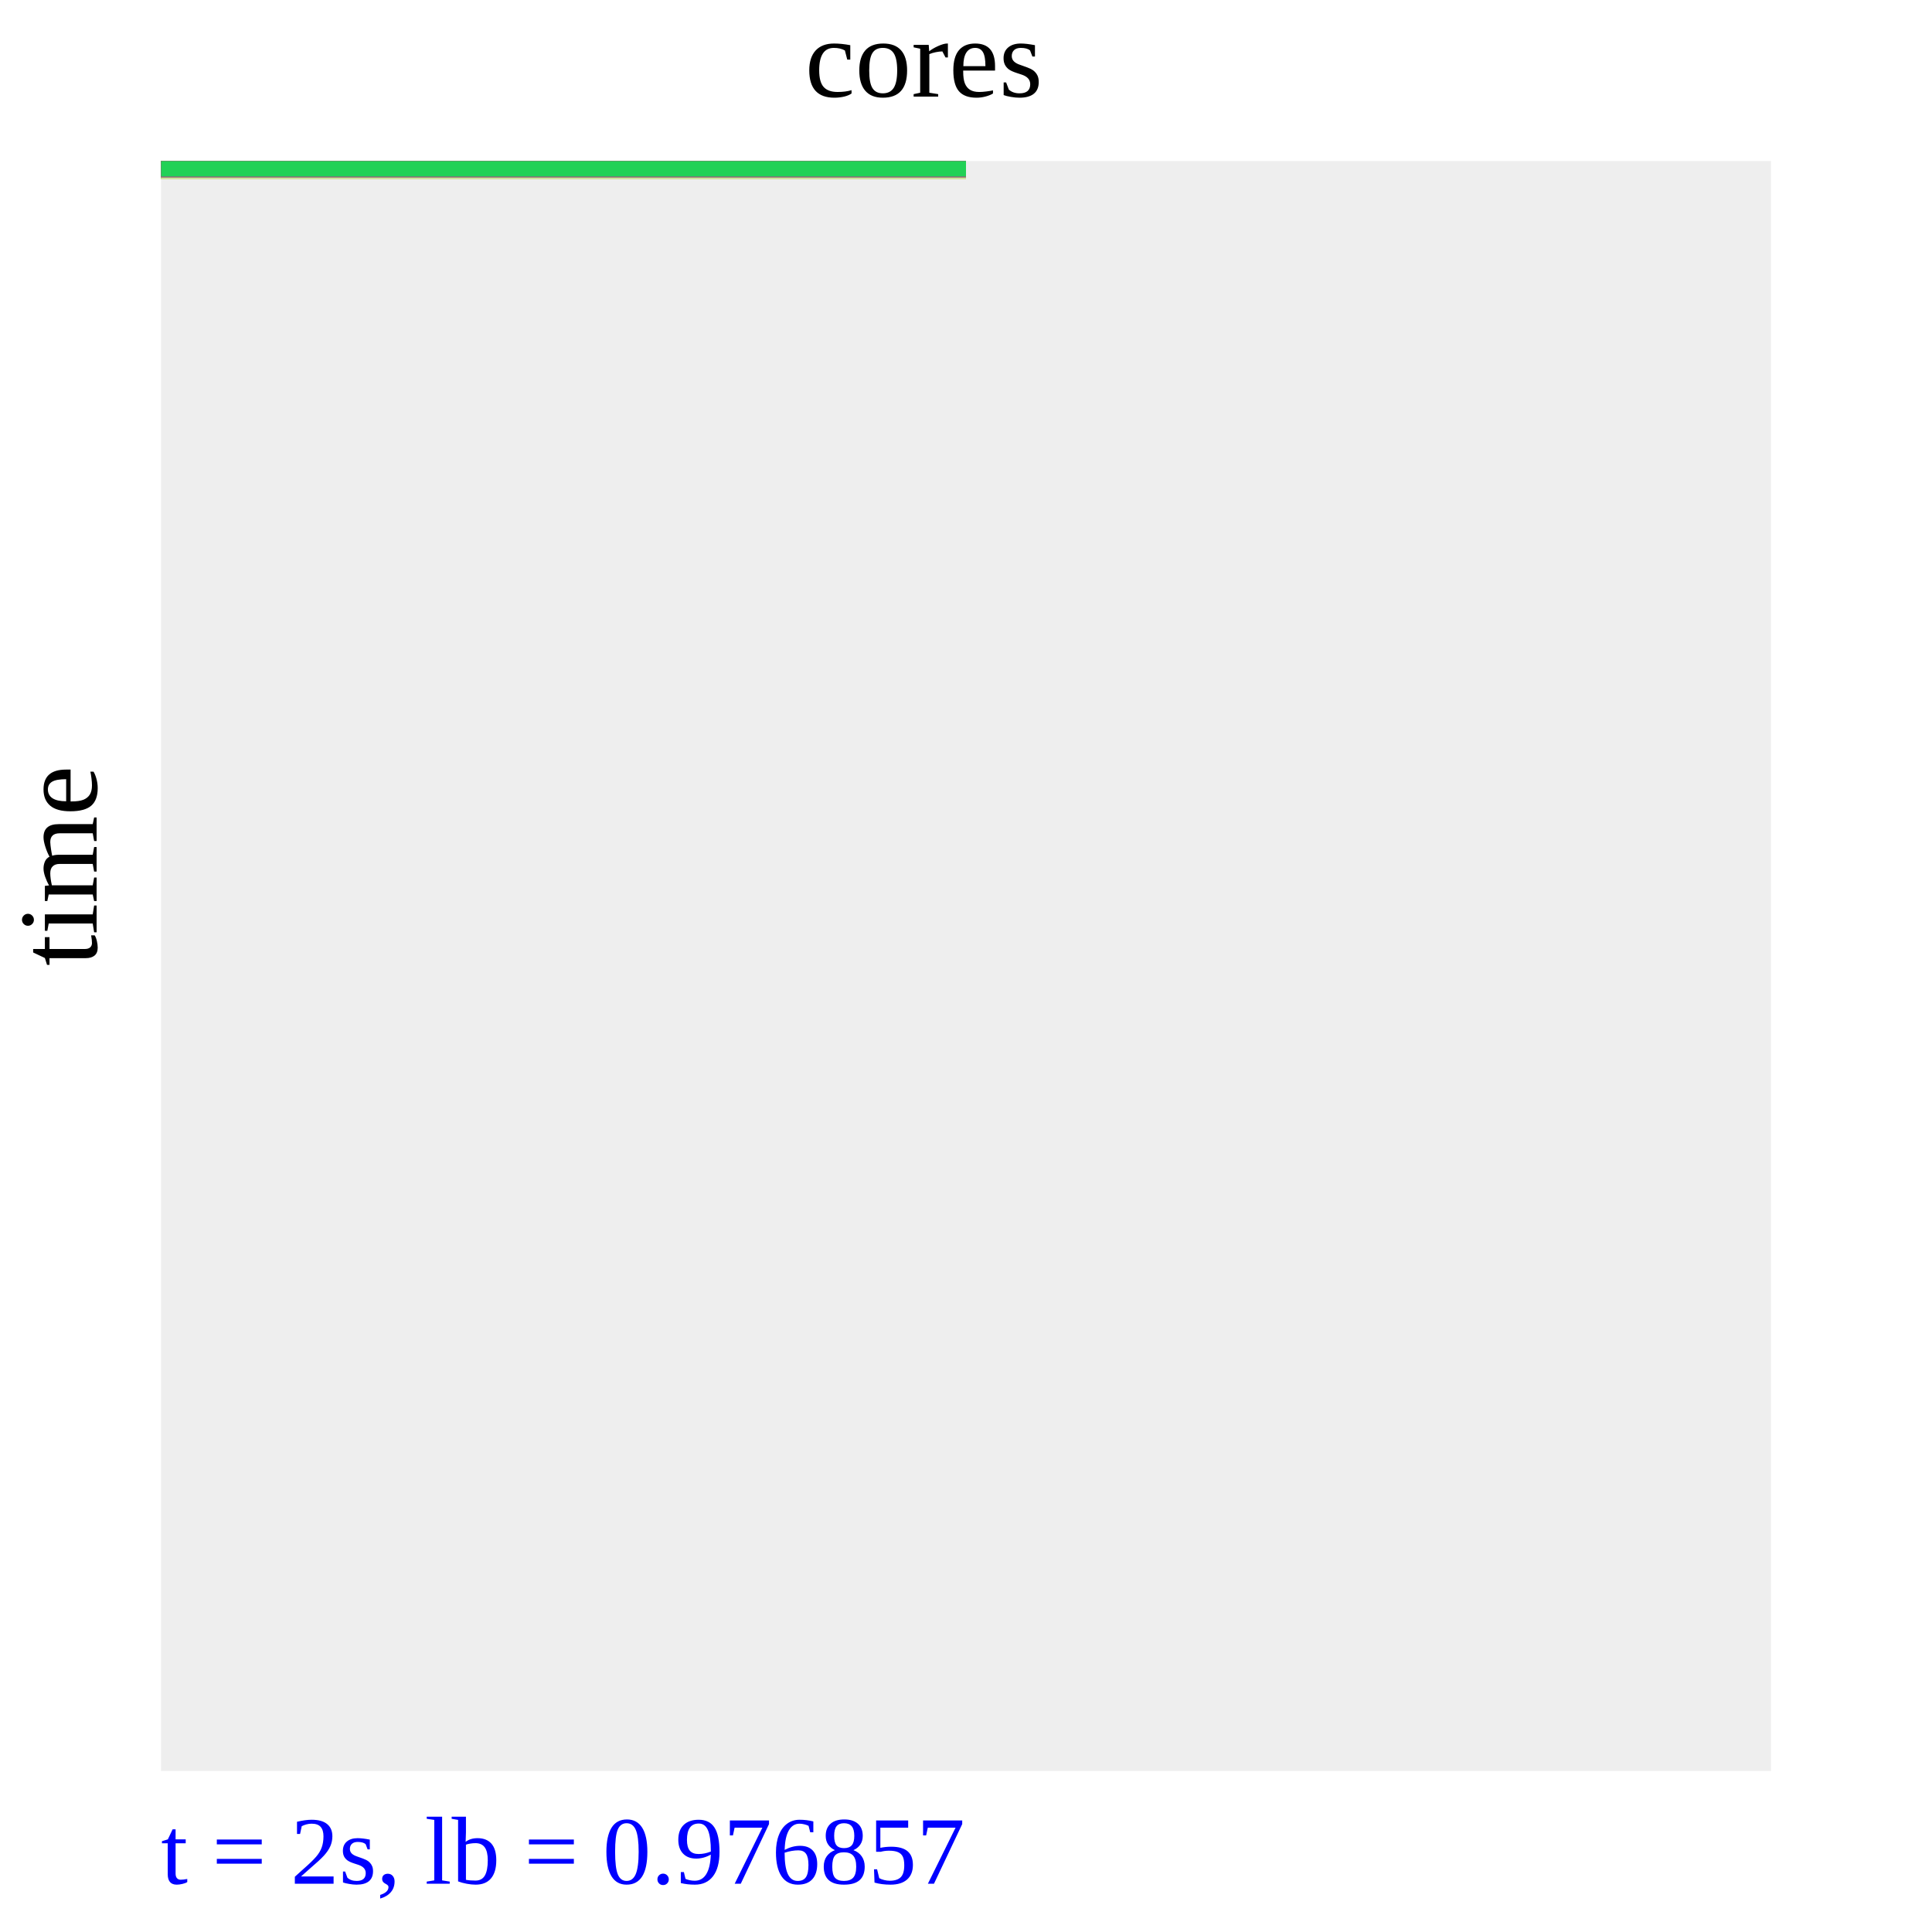
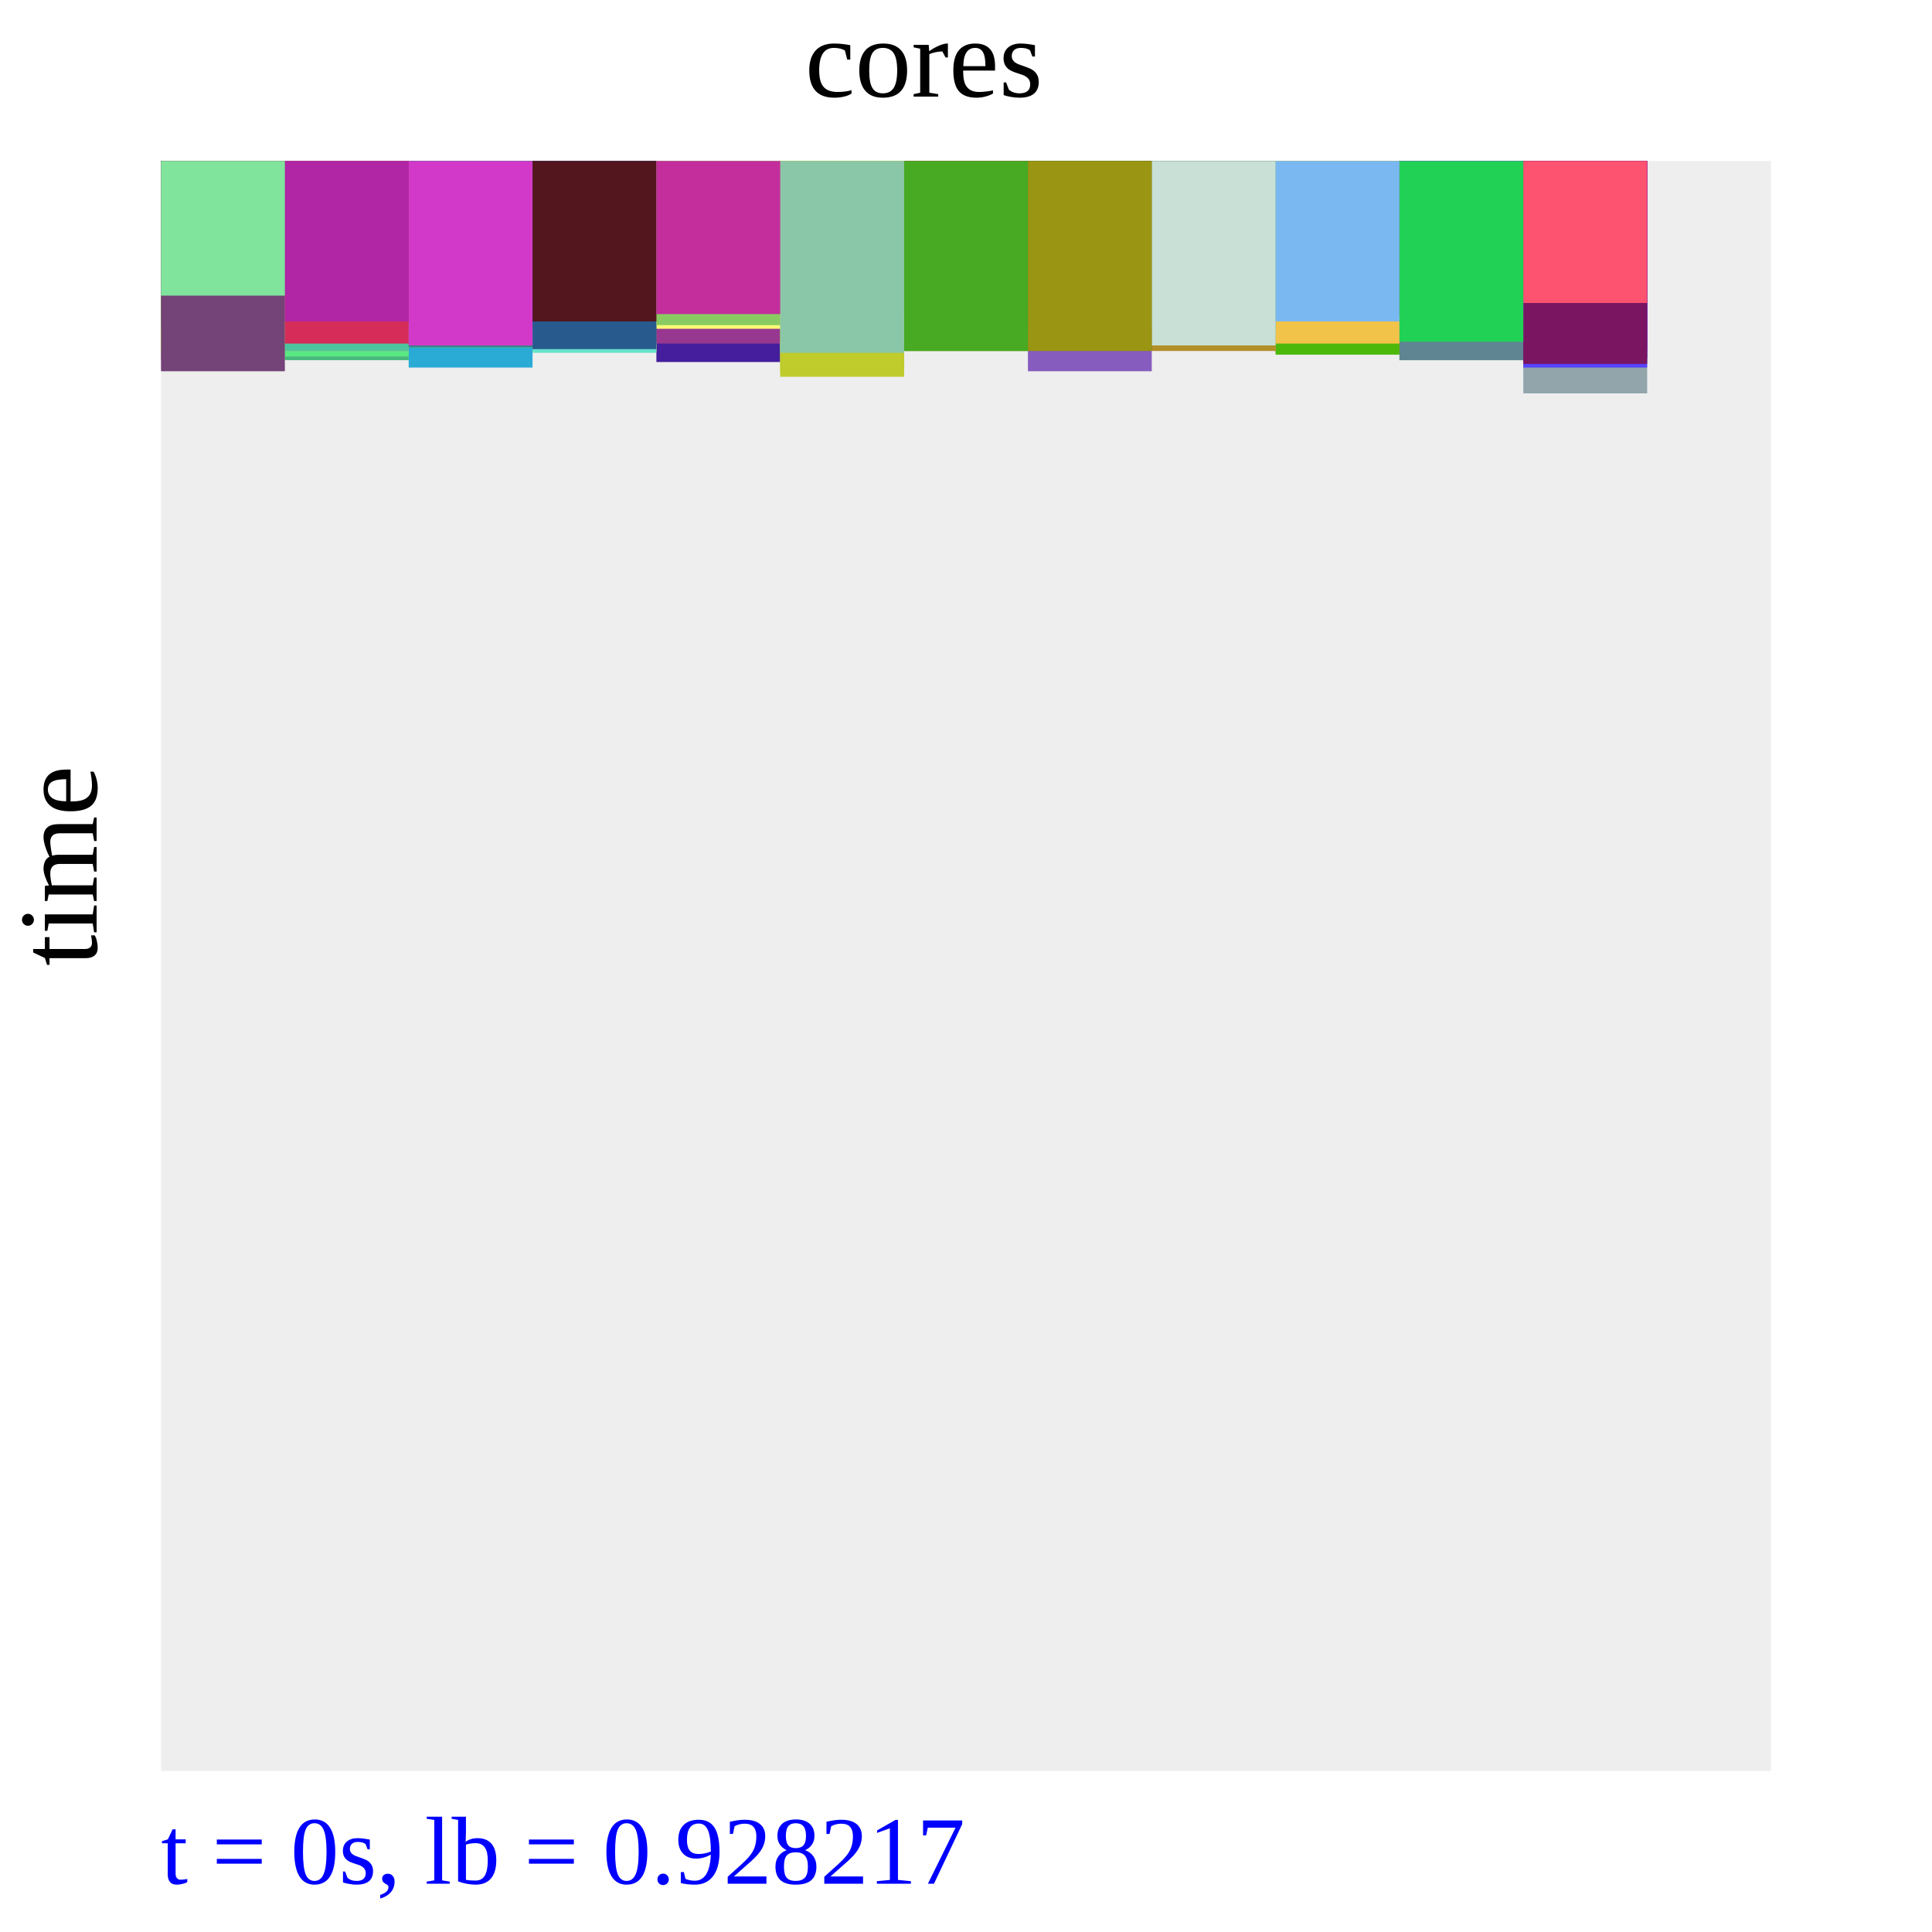
<svg xmlns="http://www.w3.org/2000/svg" x="0" y="0" width="600" height="600">
  <rect x="0%" y="0%" height="100%" width="100%" style="fill: #ffffff" />
  <svg x="0" y="0">
    <text fill="dark" font-size="35" transform="translate(250, 30)">cores</text>
  </svg>
  <svg x="0" y="0">
    <text fill="dark" font-size="35" transform="translate(30, 300) rotate(270)">time</text>
  </svg>
  <svg x="50" y="550">
-     <text fill="blue" font-size="30" transform="translate(0, 35)">t = 2s, lb = 0.976857</text>
+     <text fill="blue" font-size="30" transform="translate(0, 35)">t = 0s, lb = 0.928217</text>
  </svg>
  <svg x="50" y="50" width="500" height="500">
    <rect x="0%" y="0%" height="100%" width="100%" style="fill: #eeeeee" />
-     <rect x="0" y="0" height="4.853" width="250" style="fill: #76931f" />
-     <rect x="0" y="0" height="4.853" width="250" style="fill: #ac9dab" />
-     <rect x="0" y="0" height="4.853" width="250" style="fill: #2b36c2" />
-     <rect x="0" y="0" height="5.412" width="250" style="fill: #48b87d" />
-     <rect x="0" y="0" height="4.853" width="250" style="fill: #6ae33f" />
-     <rect x="0" y="0" height="4.853" width="250" style="fill: #9a62d7" />
-     <rect x="0" y="0" height="4.853" width="250" style="fill: #183a5d" />
-     <rect x="0" y="0" height="4.853" width="250" style="fill: #5789e4" />
-     <rect x="0" y="0" height="4.853" width="250" style="fill: #b2d6b4" />
-     <rect x="0" y="0" height="4.853" width="250" style="fill: #41e241" />
-     <rect x="0" y="0" height="4.853" width="250" style="fill: #1dc709" />
-     <rect x="0" y="0" height="4.853" width="250" style="fill: #e111c7" />
-     <rect x="0" y="0" height="4.853" width="250" style="fill: #e1e7ac" />
-     <rect x="0" y="0" height="4.853" width="250" style="fill: #b6f8ca" />
-     <rect x="0" y="0" height="4.853" width="250" style="fill: #c0bb2f" />
-     <rect x="0" y="0" height="4.853" width="250" style="fill: #c4c8bc" />
-     <rect x="0" y="0" height="4.853" width="250" style="fill: #2ae3ba" />
-     <rect x="0" y="0" height="5.599" width="250" style="fill: #aab916" />
-     <rect x="0" y="0" height="4.853" width="250" style="fill: #5cc458" />
-     <rect x="0" y="0" height="5.226" width="250" style="fill: #e199cb" />
-     <rect x="0" y="0" height="4.853" width="250" style="fill: #89f51b" />
-     <rect x="0" y="0" height="4.666" width="250" style="fill: #135f70" />
-     <rect x="0" y="0" height="4.853" width="250" style="fill: #91a5ab" />
-     <rect x="0" y="0" height="4.853" width="250" style="fill: #b0874d" />
-     <rect x="0" y="0" height="4.853" width="250" style="fill: #f3e8cb" />
-     <rect x="0" y="0" height="4.853" width="250" style="fill: #4543a5" />
-     <rect x="0" y="0" height="4.853" width="250" style="fill: #eb93b0" />
-     <rect x="0" y="0" height="4.853" width="250" style="fill: #441e9c" />
-     <rect x="0" y="0" height="4.853" width="250" style="fill: #a4c2b0" />
-     <rect x="0" y="0" height="4.853" width="250" style="fill: #fb3d30" />
-     <rect x="0" y="0" height="4.853" width="250" style="fill: #875cbf" />
-     <rect x="0" y="0" height="4.853" width="250" style="fill: #29abd5" />
-     <rect x="0" y="0" height="4.853" width="250" style="fill: #b1acf3" />
-     <rect x="0" y="0" height="4.853" width="250" style="fill: #8984b3" />
-     <rect x="0" y="0" height="4.853" width="250" style="fill: #5ae882" />
-     <rect x="0" y="0" height="4.853" width="250" style="fill: #809dd4" />
-     <rect x="0" y="0" height="5.599" width="250" style="fill: #cfe7ab" />
-     <rect x="0" y="0" height="4.853" width="250" style="fill: #c5c61b" />
-     <rect x="0" y="0" height="4.853" width="250" style="fill: #aa52e0" />
-     <rect x="0" y="0" height="4.853" width="250" style="fill: #53b4c3" />
-     <rect x="0" y="0" height="4.853" width="250" style="fill: #643f20" />
-     <rect x="0" y="0" height="5.039" width="250" style="fill: #4ef259" />
-     <rect x="0" y="0" height="4.853" width="250" style="fill: #d2e980" />
-     <rect x="0" y="0" height="4.853" width="250" style="fill: #42a948" />
-     <rect x="0" y="0" height="4.853" width="250" style="fill: #aac5e8" />
-     <rect x="0" y="0" height="4.853" width="250" style="fill: #84cb3e" />
-     <rect x="0" y="0" height="4.853" width="250" style="fill: #c7db92" />
-     <rect x="0" y="0" height="4.853" width="250" style="fill: #5643fd" />
-     <rect x="0" y="0" height="4.853" width="250" style="fill: #34fdd4" />
-     <rect x="0" y="0" height="4.853" width="250" style="fill: #67e2cc" />
-     <rect x="0" y="0" height="4.853" width="250" style="fill: #a40603" />
-     <rect x="0" y="0" height="4.853" width="250" style="fill: #5cb274" />
-     <rect x="0" y="0" height="4.853" width="250" style="fill: #4cb90a" />
-     <rect x="0" y="0" height="4.853" width="250" style="fill: #63e51c" />
-     <rect x="0" y="0" height="4.853" width="250" style="fill: #973790" />
-     <rect x="0" y="0" height="5.039" width="250" style="fill: #334394" />
-     <rect x="0" y="0" height="4.853" width="250" style="fill: #7e0208" />
-     <rect x="0" y="0" height="4.853" width="250" style="fill: #6541e4" />
-     <rect x="0" y="0" height="4.853" width="250" style="fill: #c48a99" />
-     <rect x="0" y="0" height="4.666" width="250" style="fill: #630aa9" />
-     <rect x="0" y="0" height="4.853" width="250" style="fill: #aece15" />
-     <rect x="0" y="0" height="4.853" width="250" style="fill: #3843a4" />
-     <rect x="0" y="0" height="5.039" width="250" style="fill: #b19027" />
-     <rect x="0" y="0" height="4.853" width="250" style="fill: #4ebc95" />
-     <rect x="0" y="0" height="4.853" width="250" style="fill: #5f8592" />
-     <rect x="0" y="0" height="4.853" width="250" style="fill: #e30a22" />
-     <rect x="0" y="0" height="4.853" width="250" style="fill: #05a485" />
-     <rect x="0" y="0" height="4.853" width="250" style="fill: #846248" />
-     <rect x="0" y="0" height="4.853" width="250" style="fill: #987550" />
-     <rect x="0" y="0" height="4.853" width="250" style="fill: #aaf209" />
-     <rect x="0" y="0" height="4.853" width="250" style="fill: #4ec59e" />
-     <rect x="0" y="0" height="4.853" width="250" style="fill: #7931dc" />
-     <rect x="0" y="0" height="4.853" width="250" style="fill: #650c74" />
-     <rect x="0" y="0" height="4.853" width="250" style="fill: #51cc61" />
-     <rect x="0" y="0" height="4.853" width="250" style="fill: #c0cb2c" />
-     <rect x="0" y="0" height="4.853" width="250" style="fill: #46a1b3" />
-     <rect x="0" y="0" height="4.853" width="250" style="fill: #f2c349" />
-     <rect x="0" y="0" height="4.853" width="250" style="fill: #faff76" />
-     <rect x="0" y="0" height="4.853" width="250" style="fill: #3c7f8d" />
-     <rect x="0" y="0" height="4.853" width="250" style="fill: #14ddff" />
-     <rect x="0" y="0" height="4.853" width="250" style="fill: #946351" />
-     <rect x="0" y="0" height="4.853" width="250" style="fill: #744378" />
-     <rect x="0" y="0" height="4.853" width="250" style="fill: #d62c59" />
-     <rect x="0" y="0" height="4.853" width="250" style="fill: #285a8d" />
-     <rect x="0" y="0" height="4.853" width="250" style="fill: #791561" />
-     <rect x="0" y="0" height="4.853" width="250" style="fill: #4f5a2a" />
-     <rect x="0" y="0" height="4.853" width="250" style="fill: #c9e0d6" />
-     <rect x="0" y="0" height="4.853" width="250" style="fill: #8aca62" />
-     <rect x="0" y="0" height="4.853" width="250" style="fill: #48a922" />
-     <rect x="0" y="0" height="4.853" width="250" style="fill: #7ab8f1" />
-     <rect x="0" y="0" height="4.853" width="250" style="fill: #930ee3" />
-     <rect x="0" y="0" height="5.039" width="250" style="fill: #8ac7a9" />
-     <rect x="0" y="0" height="4.853" width="250" style="fill: #d239c9" />
-     <rect x="0" y="0" height="4.853" width="250" style="fill: #b026a4" />
-     <rect x="0" y="0" height="4.853" width="250" style="fill: #81e49d" />
-     <rect x="0" y="0" height="4.853" width="250" style="fill: #53161f" />
-     <rect x="0" y="0" height="5.039" width="250" style="fill: #9a9513" />
-     <rect x="0" y="0" height="4.853" width="250" style="fill: #fe5271" />
-     <rect x="0" y="0" height="5.039" width="250" style="fill: #c32e9c" />
-     <rect x="0" y="0" height="4.853" width="250" style="fill: #21d156" />
+     <rect x="0" y="0" height="51.546" width="38.462" style="fill: #76931f" />
+     <rect x="230.769" y="0" height="58.992" width="38.462" style="fill: #ac9dab" />
+     <rect x="115.385" y="0" height="41.81" width="38.462" style="fill: #2b36c2" />
+     <rect x="38.462" y="0" height="61.856" width="38.462" style="fill: #48b87d" />
+     <rect x="346.154" y="0" height="59.565" width="38.462" style="fill: #6ae33f" />
+     <rect x="269.231" y="0" height="58.992" width="38.462" style="fill: #9a62d7" />
+     <rect x="153.846" y="0" height="53.837" width="38.462" style="fill: #183a5d" />
+     <rect x="76.923" y="0" height="58.992" width="38.462" style="fill: #5789e4" />
+     <rect x="384.615" y="0" height="47.537" width="38.462" style="fill: #b2d6b4" />
+     <rect x="307.692" y="0" height="58.419" width="38.462" style="fill: #41e241" />
+     <rect x="192.308" y="0" height="50.974" width="38.462" style="fill: #1dc709" />
+     <rect x="423.077" y="0" height="58.992" width="38.462" style="fill: #e111c7" />
+     <rect x="115.385" y="0" height="58.419" width="38.462" style="fill: #e1e7ac" />
+     <rect x="384.615" y="0" height="52.119" width="38.462" style="fill: #b6f8ca" />
+     <rect x="0" y="0" height="61.856" width="38.462" style="fill: #c0bb2f" />
+     <rect x="192.308" y="0" height="44.673" width="38.462" style="fill: #c4c8bc" />
+     <rect x="153.846" y="0" height="55.556" width="38.462" style="fill: #2ae3ba" />
+     <rect x="230.769" y="0" height="58.992" width="38.462" style="fill: #aab916" />
+     <rect x="269.231" y="0" height="57.846" width="38.462" style="fill: #5cc458" />
+     <rect x="307.692" y="0" height="58.992" width="38.462" style="fill: #e199cb" />
+     <rect x="76.923" y="0" height="58.419" width="38.462" style="fill: #89f51b" />
+     <rect x="346.154" y="0" height="55.556" width="38.462" style="fill: #135f70" />
+     <rect x="423.077" y="0" height="72.165" width="38.462" style="fill: #91a5ab" />
+     <rect x="38.462" y="0" height="60.138" width="38.462" style="fill: #b0874d" />
+     <rect x="192.308" y="0" height="46.392" width="38.462" style="fill: #f3e8cb" />
+     <rect x="384.615" y="0" height="58.992" width="38.462" style="fill: #4543a5" />
+     <rect x="115.385" y="0" height="46.965" width="38.462" style="fill: #eb93b0" />
+     <rect x="153.846" y="0" height="62.428" width="38.462" style="fill: #441e9c" />
+     <rect x="0" y="0" height="61.856" width="38.462" style="fill: #a4c2b0" />
+     <rect x="346.154" y="0" height="59.565" width="38.462" style="fill: #fb3d30" />
+     <rect x="269.231" y="0" height="65.292" width="38.462" style="fill: #875cbf" />
+     <rect x="76.923" y="0" height="64.147" width="38.462" style="fill: #29abd5" />
+     <rect x="307.692" y="0" height="45.246" width="38.462" style="fill: #b1acf3" />
+     <rect x="230.769" y="0" height="56.701" width="38.462" style="fill: #8984b3" />
+     <rect x="38.462" y="0" height="60.71" width="38.462" style="fill: #5ae882" />
+     <rect x="423.077" y="0" height="56.701" width="38.462" style="fill: #809dd4" />
+     <rect x="192.308" y="0" height="57.846" width="38.462" style="fill: #cfe7ab" />
+     <rect x="115.385" y="0" height="58.992" width="38.462" style="fill: #c5c61b" />
+     <rect x="384.615" y="0" height="58.419" width="38.462" style="fill: #aa52e0" />
+     <rect x="307.692" y="0" height="53.265" width="38.462" style="fill: #53b4c3" />
+     <rect x="153.846" y="0" height="56.128" width="38.462" style="fill: #643f20" />
+     <rect x="346.154" y="0" height="42.955" width="38.462" style="fill: #4ef259" />
+     <rect x="0" y="0" height="58.992" width="38.462" style="fill: #d2e980" />
+     <rect x="230.769" y="0" height="58.992" width="38.462" style="fill: #42a948" />
+     <rect x="76.923" y="0" height="42.955" width="38.462" style="fill: #aac5e8" />
+     <rect x="269.231" y="0" height="57.846" width="38.462" style="fill: #84cb3e" />
+     <rect x="38.462" y="0" height="58.992" width="38.462" style="fill: #c7db92" />
+     <rect x="423.077" y="0" height="64.147" width="38.462" style="fill: #5643fd" />
+     <rect x="192.308" y="0" height="58.992" width="38.462" style="fill: #34fdd4" />
+     <rect x="115.385" y="0" height="59.565" width="38.462" style="fill: #67e2cc" />
+     <rect x="307.692" y="0" height="57.274" width="38.462" style="fill: #a40603" />
+     <rect x="384.615" y="0" height="61.856" width="38.462" style="fill: #5cb274" />
+     <rect x="346.154" y="0" height="60.138" width="38.462" style="fill: #4cb90a" />
+     <rect x="76.923" y="0" height="57.846" width="38.462" style="fill: #63e51c" />
+     <rect x="153.846" y="0" height="56.701" width="38.462" style="fill: #973790" />
+     <rect x="269.231" y="0" height="40.092" width="38.462" style="fill: #334394" />
+     <rect x="230.769" y="0" height="45.819" width="38.462" style="fill: #7e0208" />
+     <rect x="0" y="0" height="51.546" width="38.462" style="fill: #6541e4" />
+     <rect x="38.462" y="0" height="58.992" width="38.462" style="fill: #c48a99" />
+     <rect x="423.077" y="0" height="61.283" width="38.462" style="fill: #630aa9" />
+     <rect x="192.308" y="0" height="65.865" width="38.462" style="fill: #aece15" />
+     <rect x="115.385" y="0" height="52.692" width="38.462" style="fill: #3843a4" />
+     <rect x="307.692" y="0" height="58.992" width="38.462" style="fill: #b19027" />
+     <rect x="346.154" y="0" height="55.556" width="38.462" style="fill: #4ebc95" />
+     <rect x="384.615" y="0" height="61.856" width="38.462" style="fill: #5f8592" />
+     <rect x="269.231" y="0" height="41.81" width="38.462" style="fill: #e30a22" />
+     <rect x="76.923" y="0" height="57.274" width="38.462" style="fill: #05a485" />
+     <rect x="153.846" y="0" height="50.974" width="38.462" style="fill: #846248" />
+     <rect x="230.769" y="0" height="57.846" width="38.462" style="fill: #987550" />
+     <rect x="0" y="0" height="58.992" width="38.462" style="fill: #aaf209" />
+     <rect x="38.462" y="0" height="58.992" width="38.462" style="fill: #4ec59e" />
+     <rect x="423.077" y="0" height="58.419" width="38.462" style="fill: #7931dc" />
+     <rect x="115.385" y="0" height="42.383" width="38.462" style="fill: #650c74" />
+     <rect x="269.231" y="0" height="51.546" width="38.462" style="fill: #51cc61" />
+     <rect x="192.308" y="0" height="67.01" width="38.462" style="fill: #c0cb2c" />
+     <rect x="307.692" y="0" height="52.119" width="38.462" style="fill: #46a1b3" />
+     <rect x="346.154" y="0" height="56.701" width="38.462" style="fill: #f2c349" />
+     <rect x="153.846" y="0" height="52.119" width="38.462" style="fill: #faff76" />
+     <rect x="76.923" y="0" height="57.846" width="38.462" style="fill: #3c7f8d" />
+     <rect x="384.615" y="0" height="50.974" width="38.462" style="fill: #14ddff" />
+     <rect x="230.769" y="0" height="45.819" width="38.462" style="fill: #946351" />
+     <rect x="0" y="0" height="65.292" width="38.462" style="fill: #744378" />
+     <rect x="38.462" y="0" height="56.701" width="38.462" style="fill: #d62c59" />
+     <rect x="115.385" y="0" height="58.419" width="38.462" style="fill: #285a8d" />
+     <rect x="423.077" y="0" height="63.001" width="38.462" style="fill: #791561" />
+     <rect x="269.231" y="0" height="58.992" width="38.462" style="fill: #4f5a2a" />
+     <rect x="307.692" y="0" height="57.274" width="38.462" style="fill: #c9e0d6" />
+     <rect x="153.846" y="0" height="50.974" width="38.462" style="fill: #8aca62" />
+     <rect x="230.769" y="0" height="58.992" width="38.462" style="fill: #48a922" />
+     <rect x="346.154" y="0" height="49.828" width="38.462" style="fill: #7ab8f1" />
+     <rect x="384.615" y="0" height="48.11" width="38.462" style="fill: #930ee3" />
+     <rect x="192.308" y="0" height="59.565" width="38.462" style="fill: #8ac7a9" />
+     <rect x="76.923" y="0" height="57.274" width="38.462" style="fill: #d239c9" />
+     <rect x="38.462" y="0" height="49.828" width="38.462" style="fill: #b026a4" />
+     <rect x="0" y="0" height="41.81" width="38.462" style="fill: #81e49d" />
+     <rect x="115.385" y="0" height="49.828" width="38.462" style="fill: #53161f" />
+     <rect x="269.231" y="0" height="58.992" width="38.462" style="fill: #9a9513" />
+     <rect x="423.077" y="0" height="44.101" width="38.462" style="fill: #fe5271" />
+     <rect x="153.846" y="0" height="47.537" width="38.462" style="fill: #c32e9c" />
+     <rect x="384.615" y="0" height="56.128" width="38.462" style="fill: #21d156" />
  </svg>
</svg>
